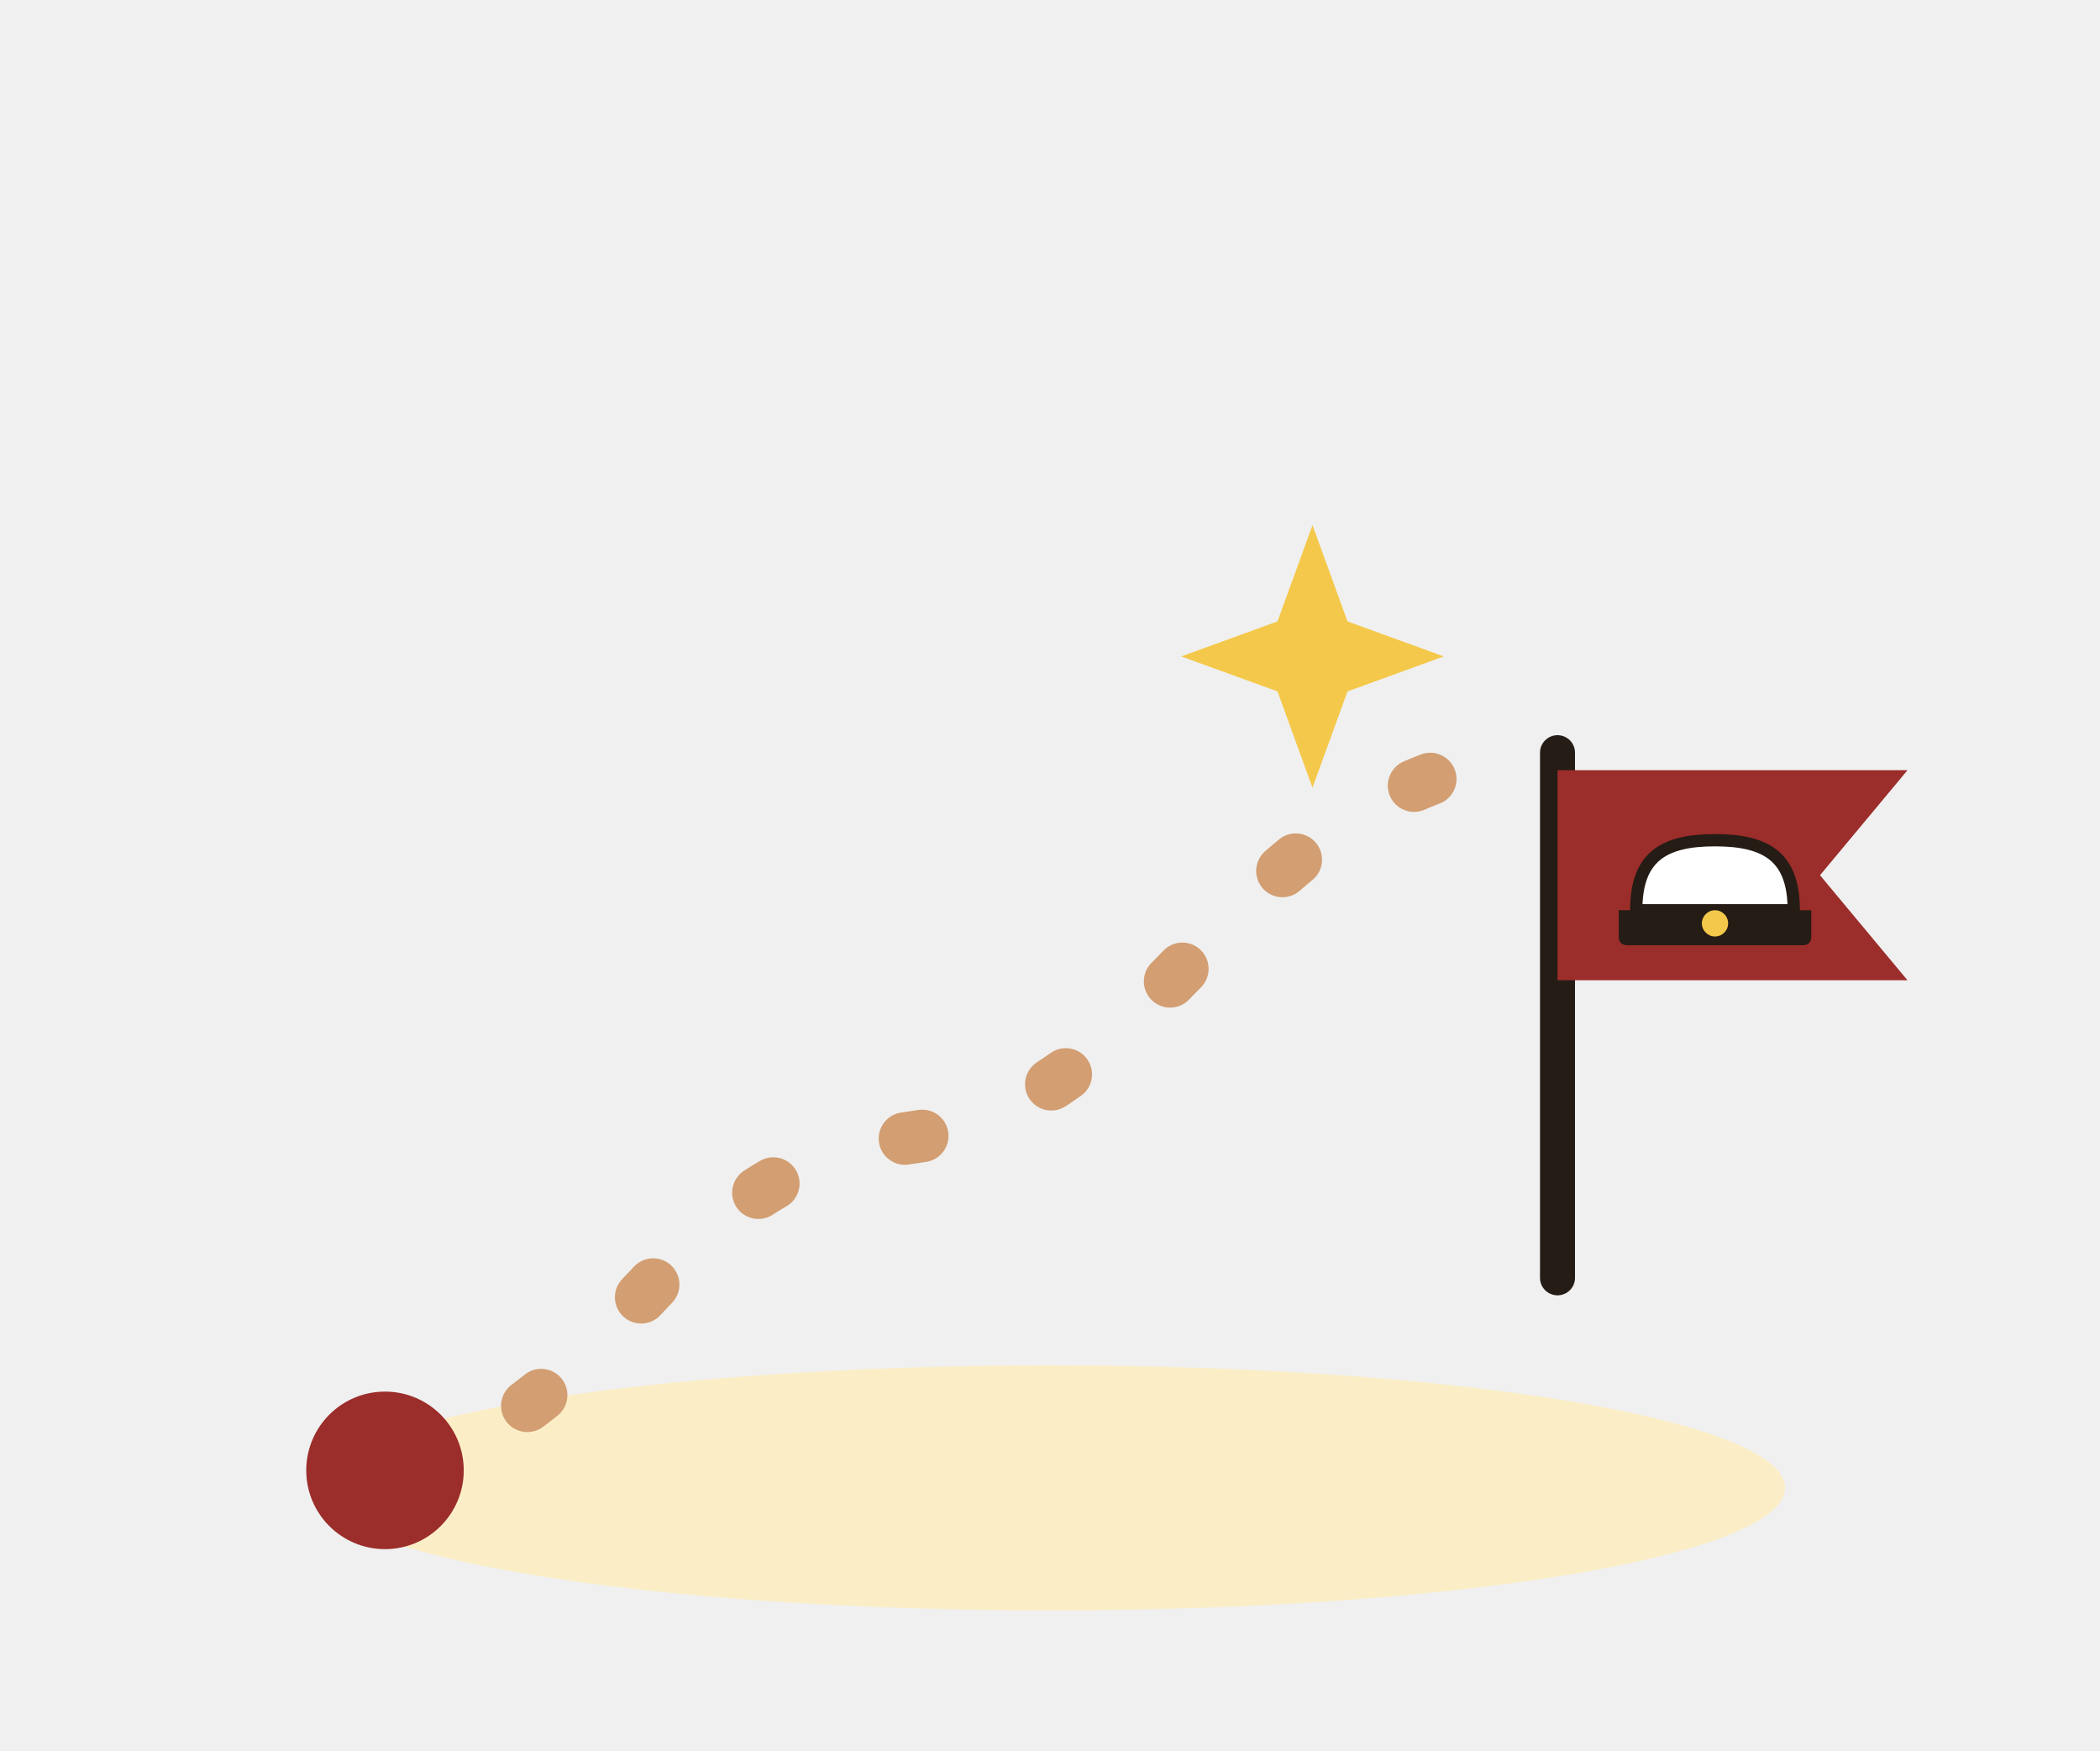
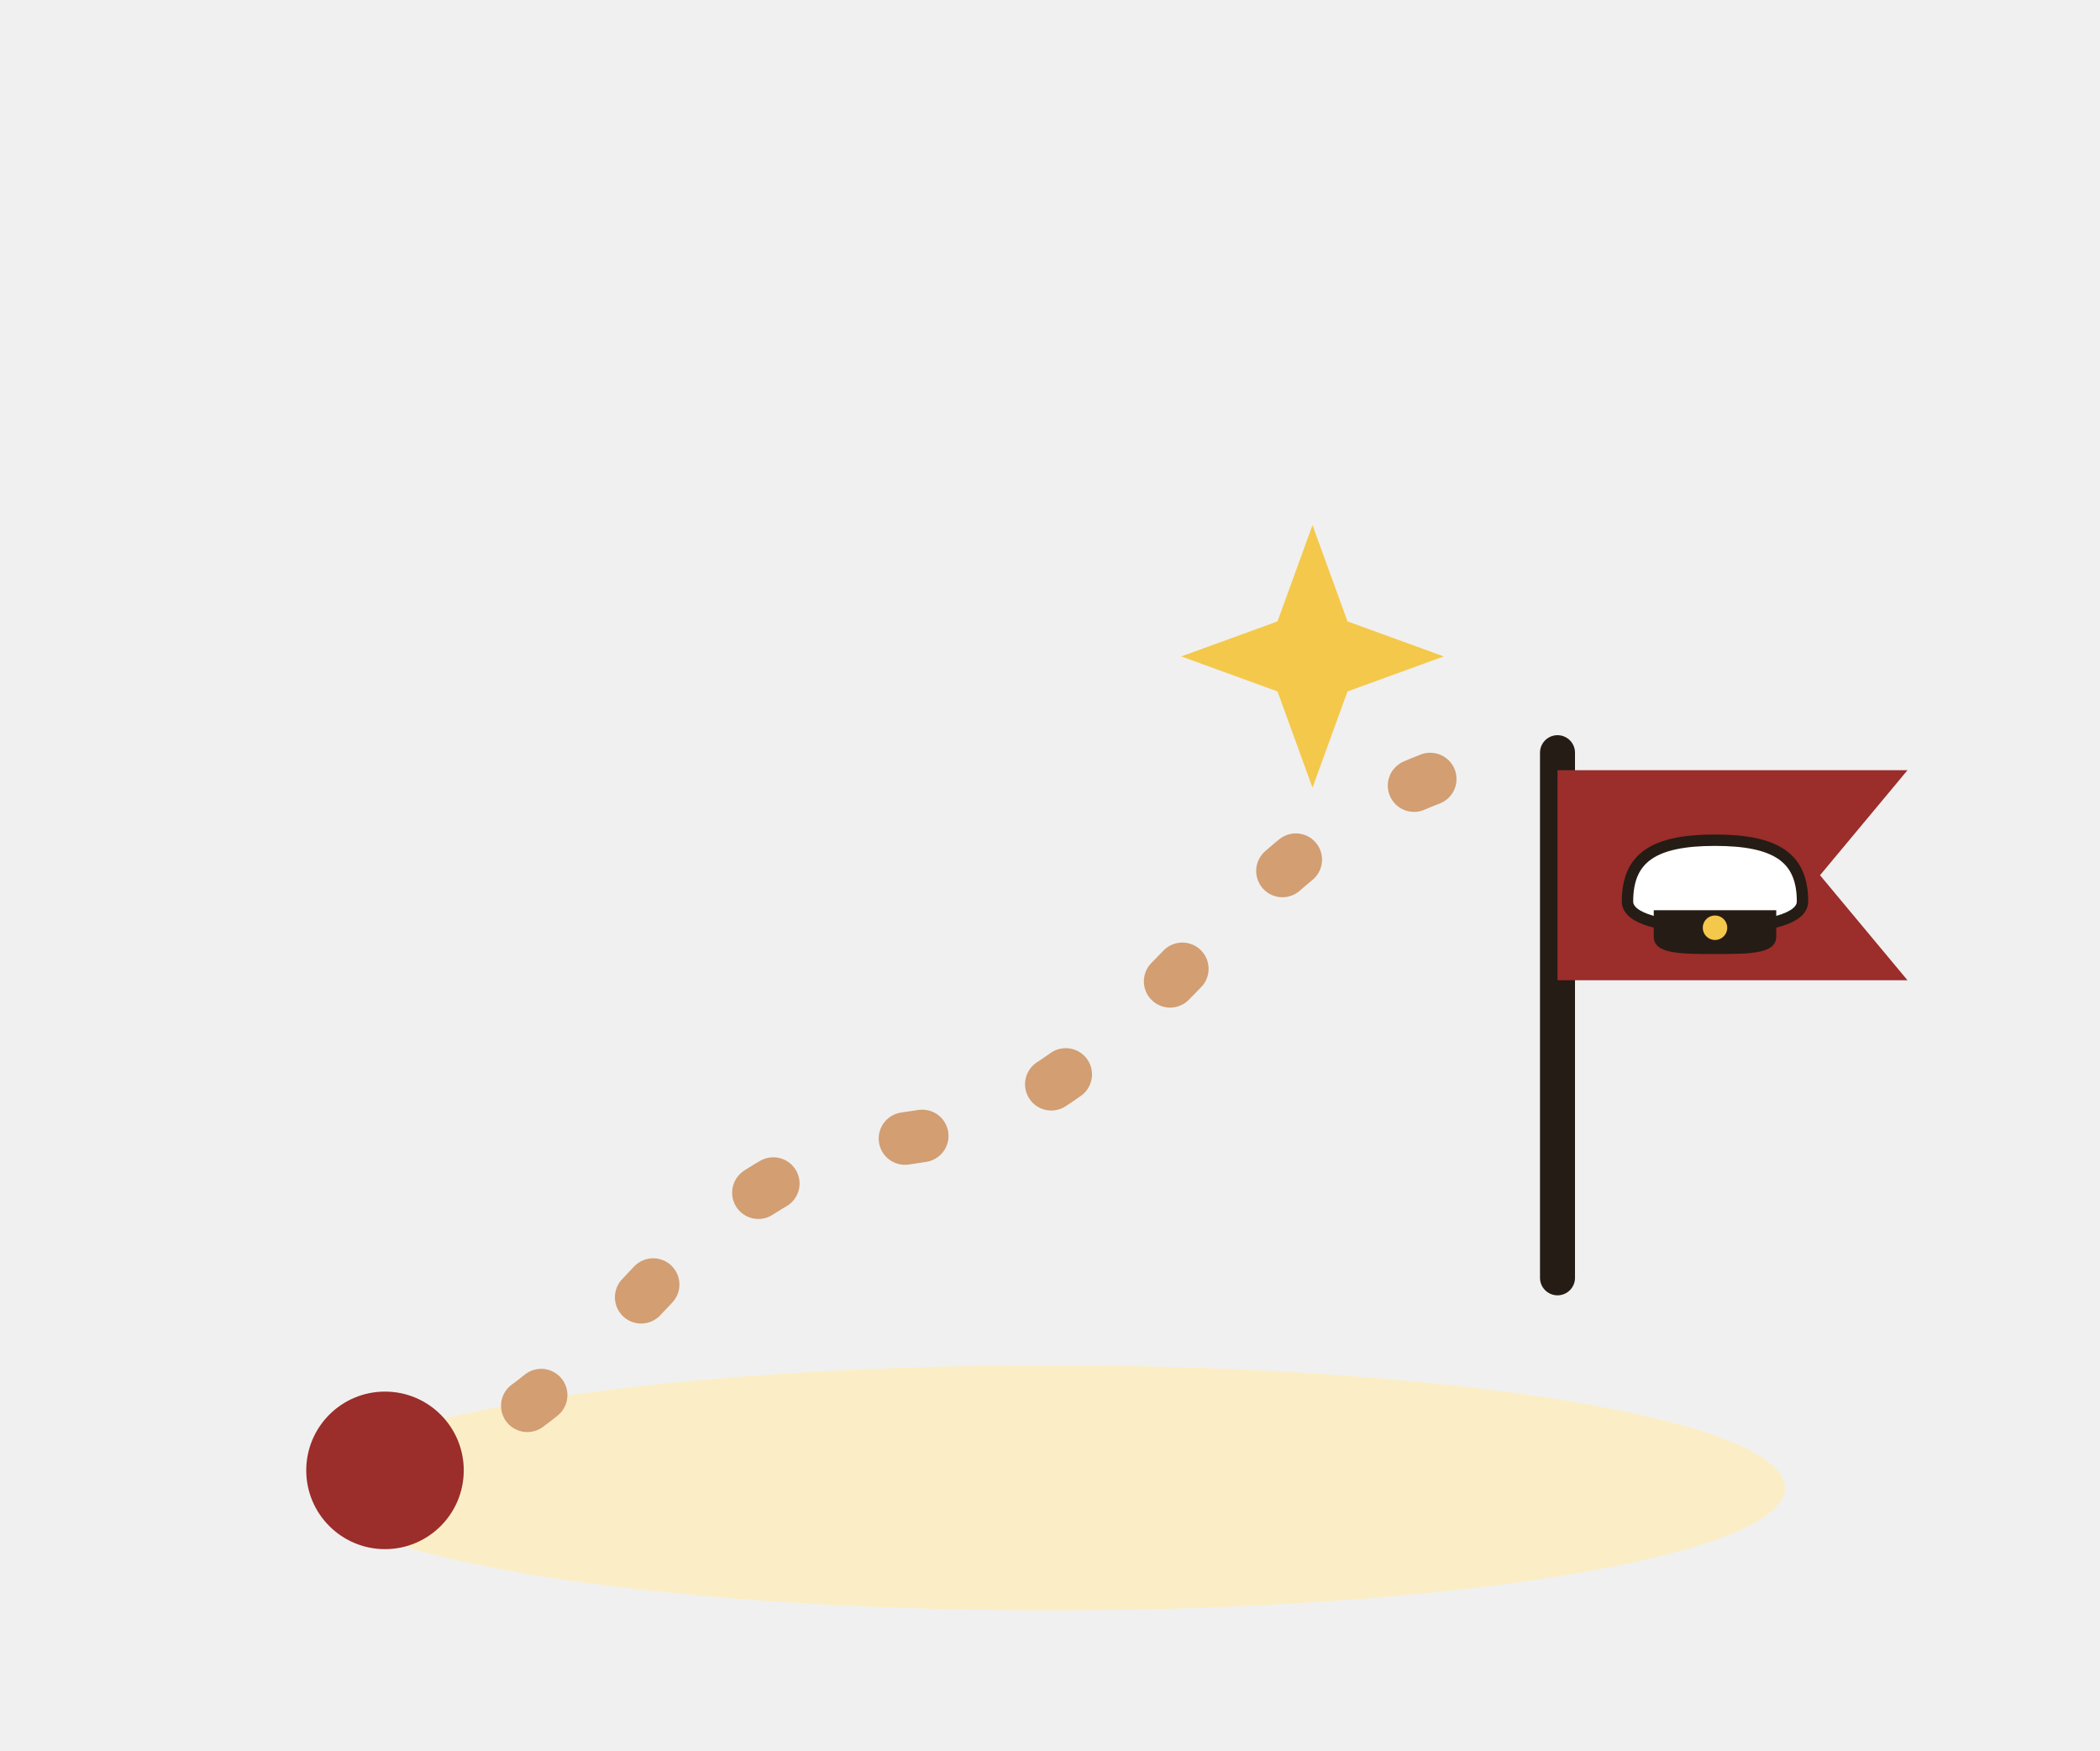
<svg xmlns="http://www.w3.org/2000/svg" viewBox="0 0 240 200" fill="none" role="img" aria-label="Polku kohti koepäivää: lippu mäen päällä">
  <ellipse cx="120" cy="170" rx="84" ry="14" fill="#FBEEC6" />
  <path d="M44 168c28-6 30-34 60-38 30-4 36-40 72-44" fill="none" stroke="#D29E72" stroke-width="6" stroke-linecap="round" stroke-dasharray="2 16" />
  <circle cx="44" cy="168" r="9" fill="#9B2D2A" />
  <path d="M178 86v60" stroke="#241C15" stroke-width="4" stroke-linecap="round" />
  <path d="M178 88h40l-10 12 10 12h-40Z" fill="#9B2D2A" />
-   <path d="M187 104C187 98 190 96 196 96C202 96 205 98 205 104Z" fill="#FFFFFF" stroke="#241C15" stroke-width="1.4" stroke-linejoin="round" />
-   <path d="M185 104H207V107Q207 108 206 108H186Q185 108 185 107Z" fill="#241C15" />
-   <circle cx="196" cy="105.5" r="1.5" fill="#F4C84A" />
+   <path d="M186 103C186 98 189 96 196 96C203 96 206 98 206 103C206 105 202 106 196 106C190 106 186 105 186 103Z" fill="#FFFFFF" stroke="#241C15" stroke-width="1.3" stroke-linejoin="round" />
+   <path d="M189 104C189 104 192 104 196 104C200 104 203 104 203 104V107C203 109 200 109 196 109C192 109 189 109 189 107Z" fill="#241C15" />
+   <circle cx="196" cy="106" r="1.4" fill="#F4C84A" />
  <path d="M150 60l4 11 11 4-11 4-4 11-4-11-11-4 11-4Z" fill="#F4C84A" />
</svg>
